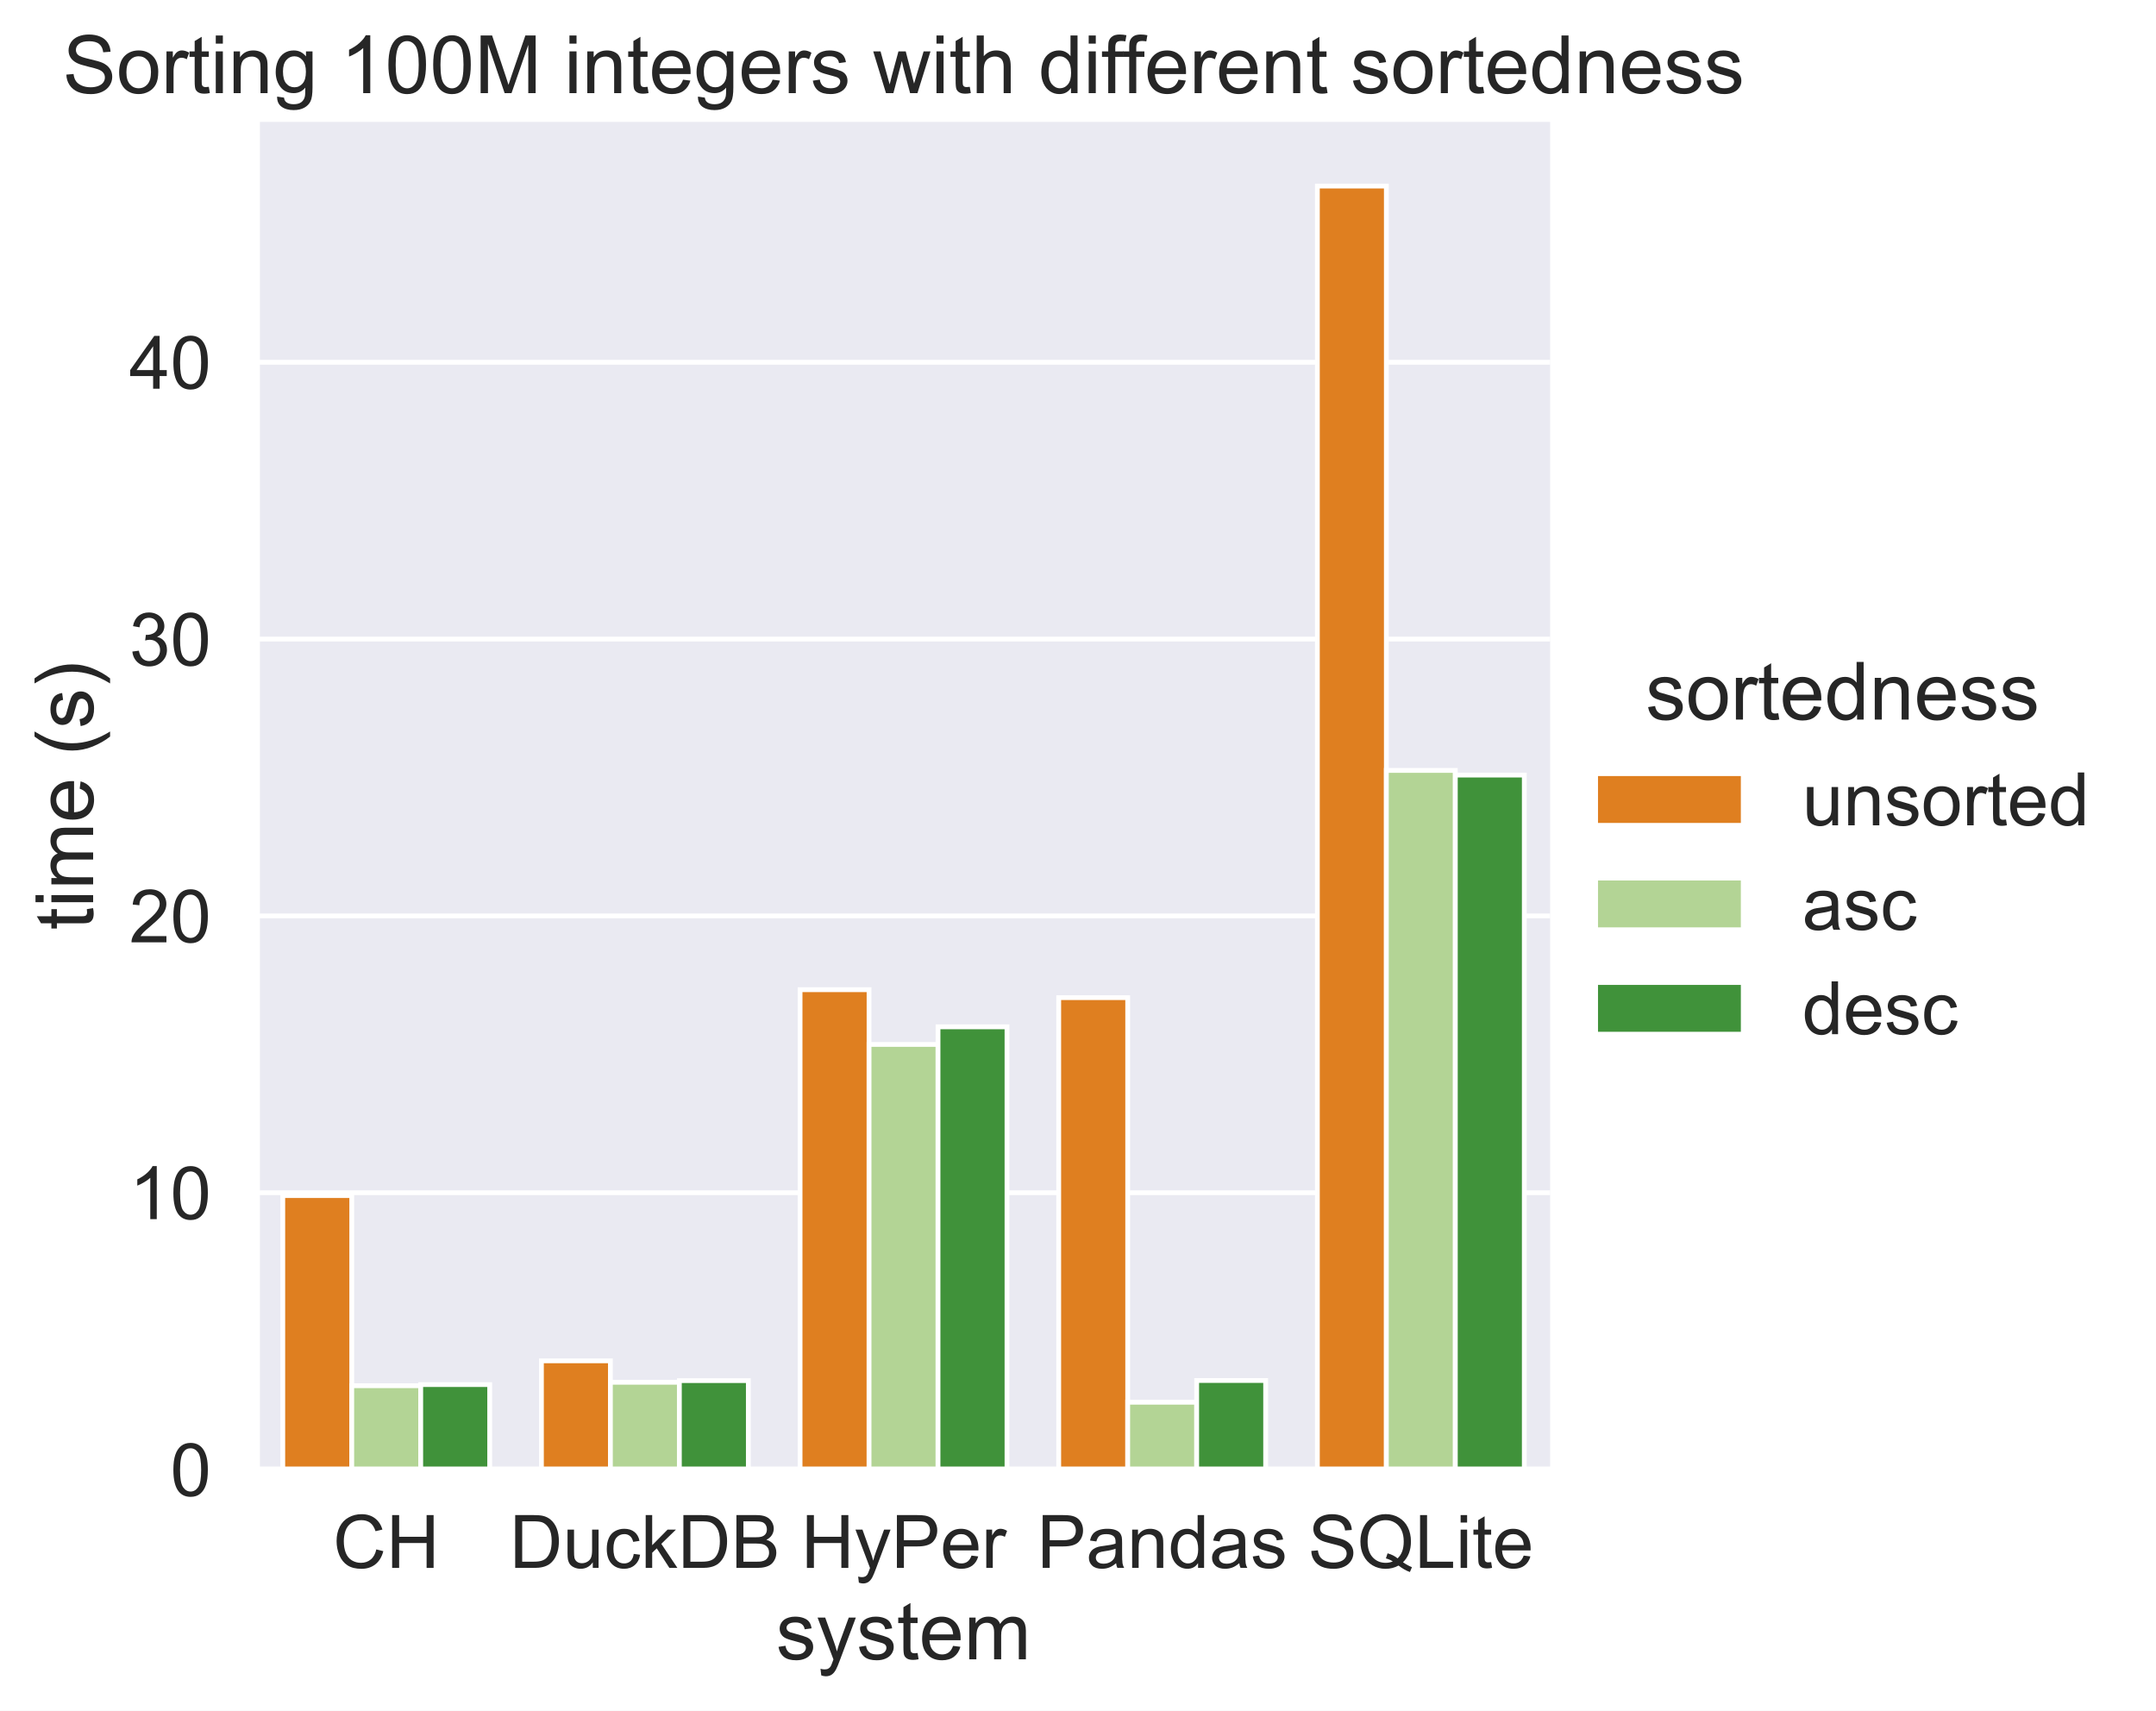
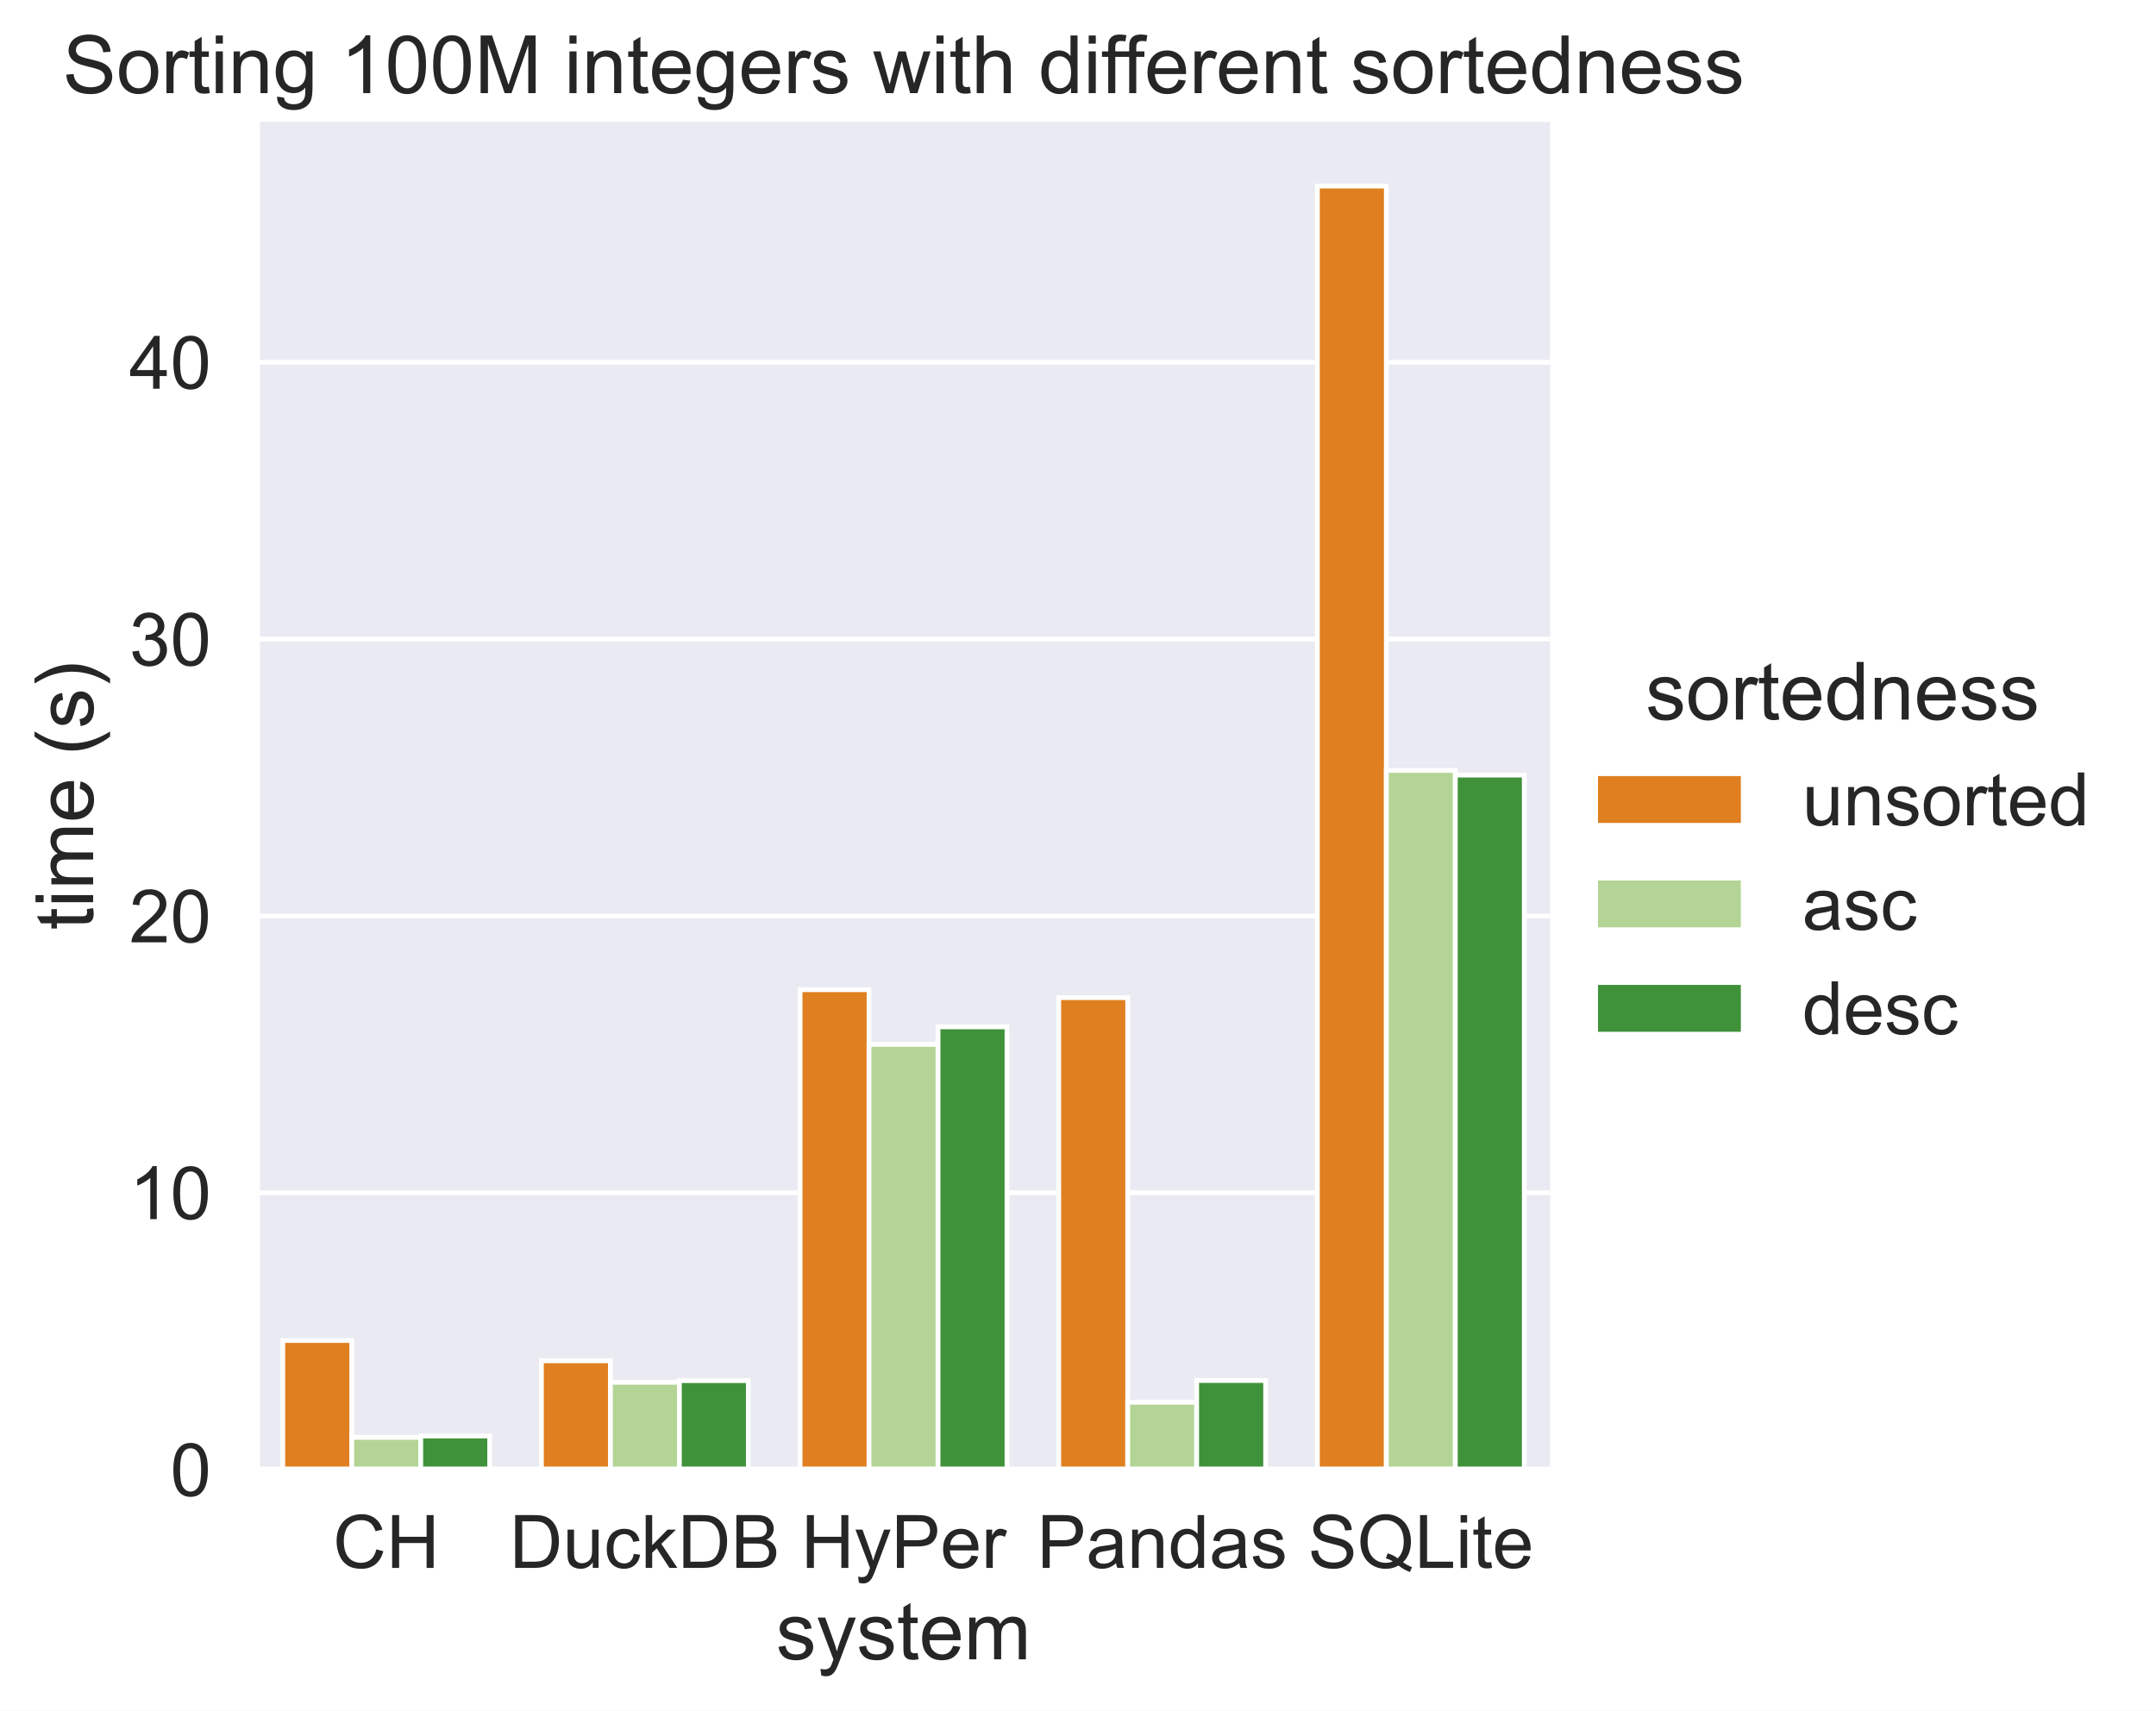
<svg xmlns="http://www.w3.org/2000/svg" xmlns:xlink="http://www.w3.org/1999/xlink" height="356.892pt" version="1.1" viewBox="0 0 449.767 356.892" width="449.767pt">
  <defs>
    <style type="text/css">*{stroke-linecap:butt;stroke-linejoin:round;}</style>
  </defs>
  <g id="figure_1">
    <g id="patch_1">
      <path d="M 0 356.892  L 449.767 356.892  L 449.767 0  L 0 0  z " style="fill:#ffffff;" />
    </g>
    <g id="axes_1">
      <g id="patch_2">
        <path d="M 53.593 306.564  L 323.382 306.564  L 323.382 25.43  L 53.593 25.43  z " style="fill:#eaeaf2;" />
      </g>
      <g id="matplotlib.axis_1">
        <g id="xtick_1">
          <g id="text_1">
            <g style="fill:#262626;" transform="translate(69.45057 327.0868)scale(0.154 -0.154)">
              <defs>
                <path d="M 3763 1606  L 4369 1453  Q 4178 706 3683 314  Q 3188 -78 2472 -78  Q 1731 -78 1267 223  Q 803 525 561 1097  Q 319 1669 319 2325  Q 319 3041 592 3573  Q 866 4106 1370 4382  Q 1875 4659 2481 4659  Q 3169 4659 3637 4309  Q 4106 3959 4291 3325  L 3694 3184  Q 3534 3684 3231 3912  Q 2928 4141 2469 4141  Q 1941 4141 1586 3887  Q 1231 3634 1087 3207  Q 944 2781 944 2328  Q 944 1744 1114 1308  Q 1284 872 1643 656  Q 2003 441 2422 441  Q 2931 441 3284 734  Q 3638 1028 3763 1606  z " id="ArialMT-43" transform="scale(0.015625)" />
                <path d="M 513 0  L 513 4581  L 1119 4581  L 1119 2700  L 3500 2700  L 3500 4581  L 4106 4581  L 4106 0  L 3500 0  L 3500 2159  L 1119 2159  L 1119 0  L 513 0  z " id="ArialMT-48" transform="scale(0.015625)" />
              </defs>
              <use xlink:href="#ArialMT-43" />
              <use x="72.217" xlink:href="#ArialMT-48" />
            </g>
          </g>
        </g>
        <g id="xtick_2">
          <g id="text_2">
            <g style="fill:#262626;" transform="translate(106.2902 327.0868)scale(0.154 -0.154)">
              <defs>
                <path d="M 494 0  L 494 4581  L 2072 4581  Q 2606 4581 2888 4516  Q 3281 4425 3559 4188  Q 3922 3881 4101 3404  Q 4281 2928 4281 2316  Q 4281 1794 4159 1391  Q 4038 988 3847 723  Q 3656 459 3429 307  Q 3203 156 2883 78  Q 2563 0 2147 0  L 494 0  z M 1100 541  L 2078 541  Q 2531 541 2789 625  Q 3047 709 3200 863  Q 3416 1078 3536 1442  Q 3656 1806 3656 2325  Q 3656 3044 3420 3430  Q 3184 3816 2847 3947  Q 2603 4041 2063 4041  L 1100 4041  L 1100 541  z " id="ArialMT-44" transform="scale(0.015625)" />
                <path d="M 2597 0  L 2597 488  Q 2209 -75 1544 -75  Q 1250 -75 995 37  Q 741 150 617 320  Q 494 491 444 738  Q 409 903 409 1263  L 409 3319  L 972 3319  L 972 1478  Q 972 1038 1006 884  Q 1059 663 1231 536  Q 1403 409 1656 409  Q 1909 409 2131 539  Q 2353 669 2445 892  Q 2538 1116 2538 1541  L 2538 3319  L 3100 3319  L 3100 0  L 2597 0  z " id="ArialMT-75" transform="scale(0.015625)" />
                <path d="M 2588 1216  L 3141 1144  Q 3050 572 2676 248  Q 2303 -75 1759 -75  Q 1078 -75 664 370  Q 250 816 250 1647  Q 250 2184 428 2587  Q 606 2991 970 3192  Q 1334 3394 1763 3394  Q 2303 3394 2647 3120  Q 2991 2847 3088 2344  L 2541 2259  Q 2463 2594 2264 2762  Q 2066 2931 1784 2931  Q 1359 2931 1093 2626  Q 828 2322 828 1663  Q 828 994 1084 691  Q 1341 388 1753 388  Q 2084 388 2306 591  Q 2528 794 2588 1216  z " id="ArialMT-63" transform="scale(0.015625)" />
                <path d="M 425 0  L 425 4581  L 988 4581  L 988 1969  L 2319 3319  L 3047 3319  L 1778 2088  L 3175 0  L 2481 0  L 1384 1697  L 988 1316  L 988 0  L 425 0  z " id="ArialMT-6b" transform="scale(0.015625)" />
                <path d="M 469 0  L 469 4581  L 2188 4581  Q 2713 4581 3030 4442  Q 3347 4303 3526 4014  Q 3706 3725 3706 3409  Q 3706 3116 3547 2856  Q 3388 2597 3066 2438  Q 3481 2316 3704 2022  Q 3928 1728 3928 1328  Q 3928 1006 3792 729  Q 3656 453 3456 303  Q 3256 153 2954 76  Q 2653 0 2216 0  L 469 0  z M 1075 2656  L 2066 2656  Q 2469 2656 2644 2709  Q 2875 2778 2992 2937  Q 3109 3097 3109 3338  Q 3109 3566 3000 3739  Q 2891 3913 2687 3977  Q 2484 4041 1991 4041  L 1075 4041  L 1075 2656  z M 1075 541  L 2216 541  Q 2509 541 2628 563  Q 2838 600 2978 687  Q 3119 775 3209 942  Q 3300 1109 3300 1328  Q 3300 1584 3169 1773  Q 3038 1963 2805 2039  Q 2572 2116 2134 2116  L 1075 2116  L 1075 541  z " id="ArialMT-42" transform="scale(0.015625)" />
              </defs>
              <use xlink:href="#ArialMT-44" />
              <use x="72.217" xlink:href="#ArialMT-75" />
              <use x="127.832" xlink:href="#ArialMT-63" />
              <use x="177.832" xlink:href="#ArialMT-6b" />
              <use x="227.832" xlink:href="#ArialMT-44" />
              <use x="300.049" xlink:href="#ArialMT-42" />
            </g>
          </g>
        </g>
        <g id="xtick_3">
          <g id="text_3">
            <g style="fill:#262626;" transform="translate(167.0948 327.0868)scale(0.154 -0.154)">
              <defs>
                <path d="M 397 -1278  L 334 -750  Q 519 -800 656 -800  Q 844 -800 956 -737  Q 1069 -675 1141 -563  Q 1194 -478 1313 -144  Q 1328 -97 1363 -6  L 103 3319  L 709 3319  L 1400 1397  Q 1534 1031 1641 628  Q 1738 1016 1872 1384  L 2581 3319  L 3144 3319  L 1881 -56  Q 1678 -603 1566 -809  Q 1416 -1088 1222 -1217  Q 1028 -1347 759 -1347  Q 597 -1347 397 -1278  z " id="ArialMT-79" transform="scale(0.015625)" />
                <path d="M 494 0  L 494 4581  L 2222 4581  Q 2678 4581 2919 4538  Q 3256 4481 3484 4323  Q 3713 4166 3852 3881  Q 3991 3597 3991 3256  Q 3991 2672 3619 2267  Q 3247 1863 2275 1863  L 1100 1863  L 1100 0  L 494 0  z M 1100 2403  L 2284 2403  Q 2872 2403 3119 2622  Q 3366 2841 3366 3238  Q 3366 3525 3220 3729  Q 3075 3934 2838 4000  Q 2684 4041 2272 4041  L 1100 4041  L 1100 2403  z " id="ArialMT-50" transform="scale(0.015625)" />
                <path d="M 2694 1069  L 3275 997  Q 3138 488 2766 206  Q 2394 -75 1816 -75  Q 1088 -75 661 373  Q 234 822 234 1631  Q 234 2469 665 2931  Q 1097 3394 1784 3394  Q 2450 3394 2872 2941  Q 3294 2488 3294 1666  Q 3294 1616 3291 1516  L 816 1516  Q 847 969 1125 678  Q 1403 388 1819 388  Q 2128 388 2347 550  Q 2566 713 2694 1069  z M 847 1978  L 2700 1978  Q 2663 2397 2488 2606  Q 2219 2931 1791 2931  Q 1403 2931 1139 2672  Q 875 2413 847 1978  z " id="ArialMT-65" transform="scale(0.015625)" />
                <path d="M 416 0  L 416 3319  L 922 3319  L 922 2816  Q 1116 3169 1280 3281  Q 1444 3394 1641 3394  Q 1925 3394 2219 3213  L 2025 2691  Q 1819 2813 1613 2813  Q 1428 2813 1281 2702  Q 1134 2591 1072 2394  Q 978 2094 978 1738  L 978 0  L 416 0  z " id="ArialMT-72" transform="scale(0.015625)" />
              </defs>
              <use xlink:href="#ArialMT-48" />
              <use x="72.217" xlink:href="#ArialMT-79" />
              <use x="122.217" xlink:href="#ArialMT-50" />
              <use x="188.916" xlink:href="#ArialMT-65" />
              <use x="244.531" xlink:href="#ArialMT-72" />
            </g>
          </g>
        </g>
        <g id="xtick_4">
          <g id="text_4">
            <g style="fill:#262626;" transform="translate(216.3314 327.0868)scale(0.154 -0.154)">
              <defs>
                <path d="M 2588 409  Q 2275 144 1986 34  Q 1697 -75 1366 -75  Q 819 -75 525 192  Q 231 459 231 875  Q 231 1119 342 1320  Q 453 1522 633 1644  Q 813 1766 1038 1828  Q 1203 1872 1538 1913  Q 2219 1994 2541 2106  Q 2544 2222 2544 2253  Q 2544 2597 2384 2738  Q 2169 2928 1744 2928  Q 1347 2928 1158 2789  Q 969 2650 878 2297  L 328 2372  Q 403 2725 575 2942  Q 747 3159 1072 3276  Q 1397 3394 1825 3394  Q 2250 3394 2515 3294  Q 2781 3194 2906 3042  Q 3031 2891 3081 2659  Q 3109 2516 3109 2141  L 3109 1391  Q 3109 606 3145 398  Q 3181 191 3288 0  L 2700 0  Q 2613 175 2588 409  z M 2541 1666  Q 2234 1541 1622 1453  Q 1275 1403 1131 1340  Q 988 1278 909 1158  Q 831 1038 831 891  Q 831 666 1001 516  Q 1172 366 1500 366  Q 1825 366 2078 508  Q 2331 650 2450 897  Q 2541 1088 2541 1459  L 2541 1666  z " id="ArialMT-61" transform="scale(0.015625)" />
                <path d="M 422 0  L 422 3319  L 928 3319  L 928 2847  Q 1294 3394 1984 3394  Q 2284 3394 2536 3286  Q 2788 3178 2913 3003  Q 3038 2828 3088 2588  Q 3119 2431 3119 2041  L 3119 0  L 2556 0  L 2556 2019  Q 2556 2363 2490 2533  Q 2425 2703 2258 2804  Q 2091 2906 1866 2906  Q 1506 2906 1245 2678  Q 984 2450 984 1813  L 984 0  L 422 0  z " id="ArialMT-6e" transform="scale(0.015625)" />
                <path d="M 2575 0  L 2575 419  Q 2259 -75 1647 -75  Q 1250 -75 917 144  Q 584 363 401 755  Q 219 1147 219 1656  Q 219 2153 384 2558  Q 550 2963 881 3178  Q 1213 3394 1622 3394  Q 1922 3394 2156 3267  Q 2391 3141 2538 2938  L 2538 4581  L 3097 4581  L 3097 0  L 2575 0  z M 797 1656  Q 797 1019 1065 703  Q 1334 388 1700 388  Q 2069 388 2326 689  Q 2584 991 2584 1609  Q 2584 2291 2321 2609  Q 2059 2928 1675 2928  Q 1300 2928 1048 2622  Q 797 2316 797 1656  z " id="ArialMT-64" transform="scale(0.015625)" />
                <path d="M 197 991  L 753 1078  Q 800 744 1014 566  Q 1228 388 1613 388  Q 2000 388 2187 545  Q 2375 703 2375 916  Q 2375 1106 2209 1216  Q 2094 1291 1634 1406  Q 1016 1563 777 1677  Q 538 1791 414 1992  Q 291 2194 291 2438  Q 291 2659 392 2848  Q 494 3038 669 3163  Q 800 3259 1026 3326  Q 1253 3394 1513 3394  Q 1903 3394 2198 3281  Q 2494 3169 2634 2976  Q 2775 2784 2828 2463  L 2278 2388  Q 2241 2644 2061 2787  Q 1881 2931 1553 2931  Q 1166 2931 1000 2803  Q 834 2675 834 2503  Q 834 2394 903 2306  Q 972 2216 1119 2156  Q 1203 2125 1616 2013  Q 2213 1853 2448 1751  Q 2684 1650 2818 1456  Q 2953 1263 2953 975  Q 2953 694 2789 445  Q 2625 197 2315 61  Q 2006 -75 1616 -75  Q 969 -75 630 194  Q 291 463 197 991  z " id="ArialMT-73" transform="scale(0.015625)" />
              </defs>
              <use xlink:href="#ArialMT-50" />
              <use x="66.699" xlink:href="#ArialMT-61" />
              <use x="122.314" xlink:href="#ArialMT-6e" />
              <use x="177.93" xlink:href="#ArialMT-64" />
              <use x="233.545" xlink:href="#ArialMT-61" />
              <use x="289.16" xlink:href="#ArialMT-73" />
            </g>
          </g>
        </g>
        <g id="xtick_5">
          <g id="text_5">
            <g style="fill:#262626;" transform="translate(272.8637 327.0868)scale(0.154 -0.154)">
              <defs>
                <path d="M 288 1472  L 859 1522  Q 900 1178 1048 958  Q 1197 738 1509 602  Q 1822 466 2213 466  Q 2559 466 2825 569  Q 3091 672 3220 851  Q 3350 1031 3350 1244  Q 3350 1459 3225 1620  Q 3100 1781 2813 1891  Q 2628 1963 1997 2114  Q 1366 2266 1113 2400  Q 784 2572 623 2826  Q 463 3081 463 3397  Q 463 3744 659 4045  Q 856 4347 1234 4503  Q 1613 4659 2075 4659  Q 2584 4659 2973 4495  Q 3363 4331 3572 4012  Q 3781 3694 3797 3291  L 3216 3247  Q 3169 3681 2898 3903  Q 2628 4125 2100 4125  Q 1550 4125 1298 3923  Q 1047 3722 1047 3438  Q 1047 3191 1225 3031  Q 1400 2872 2139 2705  Q 2878 2538 3153 2413  Q 3553 2228 3743 1945  Q 3934 1663 3934 1294  Q 3934 928 3725 604  Q 3516 281 3123 101  Q 2731 -78 2241 -78  Q 1619 -78 1198 103  Q 778 284 539 648  Q 300 1013 288 1472  z " id="ArialMT-53" transform="scale(0.015625)" />
                <path d="M 3966 491  Q 4388 200 4744 66  L 4566 -356  Q 4072 -178 3581 206  Q 3072 -78 2456 -78  Q 1834 -78 1328 222  Q 822 522 548 1065  Q 275 1609 275 2291  Q 275 2969 550 3525  Q 825 4081 1333 4372  Q 1841 4663 2469 4663  Q 3103 4663 3612 4361  Q 4122 4059 4389 3517  Q 4656 2975 4656 2294  Q 4656 1728 4484 1276  Q 4313 825 3966 491  z M 2631 1266  Q 3156 1119 3497 828  Q 4031 1316 4031 2294  Q 4031 2850 3842 3265  Q 3653 3681 3289 3911  Q 2925 4141 2472 4141  Q 1794 4141 1347 3677  Q 900 3213 900 2291  Q 900 1397 1342 919  Q 1784 441 2472 441  Q 2797 441 3084 563  Q 2800 747 2484 825  L 2631 1266  z " id="ArialMT-51" transform="scale(0.015625)" />
                <path d="M 469 0  L 469 4581  L 1075 4581  L 1075 541  L 3331 541  L 3331 0  L 469 0  z " id="ArialMT-4c" transform="scale(0.015625)" />
                <path d="M 425 3934  L 425 4581  L 988 4581  L 988 3934  L 425 3934  z M 425 0  L 425 3319  L 988 3319  L 988 0  L 425 0  z " id="ArialMT-69" transform="scale(0.015625)" />
                <path d="M 1650 503  L 1731 6  Q 1494 -44 1306 -44  Q 1000 -44 831 53  Q 663 150 594 308  Q 525 466 525 972  L 525 2881  L 113 2881  L 113 3319  L 525 3319  L 525 4141  L 1084 4478  L 1084 3319  L 1650 3319  L 1650 2881  L 1084 2881  L 1084 941  Q 1084 700 1114 631  Q 1144 563 1211 522  Q 1278 481 1403 481  Q 1497 481 1650 503  z " id="ArialMT-74" transform="scale(0.015625)" />
              </defs>
              <use xlink:href="#ArialMT-53" />
              <use x="66.699" xlink:href="#ArialMT-51" />
              <use x="144.482" xlink:href="#ArialMT-4c" />
              <use x="200.098" xlink:href="#ArialMT-69" />
              <use x="222.314" xlink:href="#ArialMT-74" />
              <use x="250.098" xlink:href="#ArialMT-65" />
            </g>
          </g>
        </g>
        <g id="text_6">
          <g style="fill:#262626;" transform="translate(161.8858 346.1562)scale(0.168 -0.168)">
            <defs>
              <path d="M 422 0  L 422 3319  L 925 3319  L 925 2853  Q 1081 3097 1340 3245  Q 1600 3394 1931 3394  Q 2300 3394 2536 3241  Q 2772 3088 2869 2813  Q 3263 3394 3894 3394  Q 4388 3394 4653 3120  Q 4919 2847 4919 2278  L 4919 0  L 4359 0  L 4359 2091  Q 4359 2428 4304 2576  Q 4250 2725 4106 2815  Q 3963 2906 3769 2906  Q 3419 2906 3187 2673  Q 2956 2441 2956 1928  L 2956 0  L 2394 0  L 2394 2156  Q 2394 2531 2256 2718  Q 2119 2906 1806 2906  Q 1569 2906 1367 2781  Q 1166 2656 1075 2415  Q 984 2175 984 1722  L 984 0  L 422 0  z " id="ArialMT-6d" transform="scale(0.015625)" />
            </defs>
            <use xlink:href="#ArialMT-73" />
            <use x="50" xlink:href="#ArialMT-79" />
            <use x="100" xlink:href="#ArialMT-73" />
            <use x="150" xlink:href="#ArialMT-74" />
            <use x="177.783" xlink:href="#ArialMT-65" />
            <use x="233.398" xlink:href="#ArialMT-6d" />
          </g>
        </g>
      </g>
      <g id="matplotlib.axis_2">
        <g id="ytick_1">
          <g id="line2d_1">
-             <path clip-path="url(#p000e02dc61)" d="M 53.593 306.564  L 323.382 306.564  " style="fill:none;stroke:#ffffff;stroke-linecap:round;" />
+             <path clip-path="url(#paca9bb7e11)" d="M 53.593 306.564  L 323.382 306.564  " style="fill:none;stroke:#ffffff;stroke-linecap:round;" />
          </g>
          <g id="text_7">
            <g style="fill:#262626;" transform="translate(35.52959 312.0753)scale(0.154 -0.154)">
              <defs>
                <path d="M 266 2259  Q 266 3072 433 3567  Q 600 4063 929 4331  Q 1259 4600 1759 4600  Q 2128 4600 2406 4451  Q 2684 4303 2865 4023  Q 3047 3744 3150 3342  Q 3253 2941 3253 2259  Q 3253 1453 3087 958  Q 2922 463 2592 192  Q 2263 -78 1759 -78  Q 1097 -78 719 397  Q 266 969 266 2259  z M 844 2259  Q 844 1131 1108 757  Q 1372 384 1759 384  Q 2147 384 2411 759  Q 2675 1134 2675 2259  Q 2675 3391 2411 3762  Q 2147 4134 1753 4134  Q 1366 4134 1134 3806  Q 844 3388 844 2259  z " id="ArialMT-30" transform="scale(0.015625)" />
              </defs>
              <use xlink:href="#ArialMT-30" />
            </g>
          </g>
        </g>
        <g id="ytick_2">
          <g id="line2d_2">
-             <path clip-path="url(#p000e02dc61)" d="M 53.593 248.816  L 323.382 248.816  " style="fill:none;stroke:#ffffff;stroke-linecap:round;" />
+             <path clip-path="url(#paca9bb7e11)" d="M 53.593 248.816  L 323.382 248.816  " style="fill:none;stroke:#ffffff;stroke-linecap:round;" />
          </g>
          <g id="text_8">
            <g style="fill:#262626;" transform="translate(26.96575 254.3278)scale(0.154 -0.154)">
              <defs>
                <path d="M 2384 0  L 1822 0  L 1822 3584  Q 1619 3391 1289 3197  Q 959 3003 697 2906  L 697 3450  Q 1169 3672 1522 3987  Q 1875 4303 2022 4600  L 2384 4600  L 2384 0  z " id="ArialMT-31" transform="scale(0.015625)" />
              </defs>
              <use xlink:href="#ArialMT-31" />
              <use x="55.615" xlink:href="#ArialMT-30" />
            </g>
          </g>
        </g>
        <g id="ytick_3">
          <g id="line2d_3">
-             <path clip-path="url(#p000e02dc61)" d="M 53.593 191.069  L 323.382 191.069  " style="fill:none;stroke:#ffffff;stroke-linecap:round;" />
+             <path clip-path="url(#paca9bb7e11)" d="M 53.593 191.069  L 323.382 191.069  " style="fill:none;stroke:#ffffff;stroke-linecap:round;" />
          </g>
          <g id="text_9">
            <g style="fill:#262626;" transform="translate(26.96575 196.5803)scale(0.154 -0.154)">
              <defs>
                <path d="M 3222 541  L 3222 0  L 194 0  Q 188 203 259 391  Q 375 700 629 1000  Q 884 1300 1366 1694  Q 2113 2306 2375 2664  Q 2638 3022 2638 3341  Q 2638 3675 2398 3904  Q 2159 4134 1775 4134  Q 1369 4134 1125 3890  Q 881 3647 878 3216  L 300 3275  Q 359 3922 746 4261  Q 1134 4600 1788 4600  Q 2447 4600 2831 4234  Q 3216 3869 3216 3328  Q 3216 3053 3103 2787  Q 2991 2522 2730 2228  Q 2469 1934 1863 1422  Q 1356 997 1212 845  Q 1069 694 975 541  L 3222 541  z " id="ArialMT-32" transform="scale(0.015625)" />
              </defs>
              <use xlink:href="#ArialMT-32" />
              <use x="55.615" xlink:href="#ArialMT-30" />
            </g>
          </g>
        </g>
        <g id="ytick_4">
          <g id="line2d_4">
-             <path clip-path="url(#p000e02dc61)" d="M 53.593 133.321  L 323.382 133.321  " style="fill:none;stroke:#ffffff;stroke-linecap:round;" />
+             <path clip-path="url(#paca9bb7e11)" d="M 53.593 133.321  L 323.382 133.321  " style="fill:none;stroke:#ffffff;stroke-linecap:round;" />
          </g>
          <g id="text_10">
            <g style="fill:#262626;" transform="translate(26.96575 138.8328)scale(0.154 -0.154)">
              <defs>
                <path d="M 269 1209  L 831 1284  Q 928 806 1161 595  Q 1394 384 1728 384  Q 2125 384 2398 659  Q 2672 934 2672 1341  Q 2672 1728 2419 1979  Q 2166 2231 1775 2231  Q 1616 2231 1378 2169  L 1441 2663  Q 1497 2656 1531 2656  Q 1891 2656 2178 2843  Q 2466 3031 2466 3422  Q 2466 3731 2256 3934  Q 2047 4138 1716 4138  Q 1388 4138 1169 3931  Q 950 3725 888 3313  L 325 3413  Q 428 3978 793 4289  Q 1159 4600 1703 4600  Q 2078 4600 2393 4439  Q 2709 4278 2876 4000  Q 3044 3722 3044 3409  Q 3044 3113 2884 2869  Q 2725 2625 2413 2481  Q 2819 2388 3044 2092  Q 3269 1797 3269 1353  Q 3269 753 2831 336  Q 2394 -81 1725 -81  Q 1122 -81 723 278  Q 325 638 269 1209  z " id="ArialMT-33" transform="scale(0.015625)" />
              </defs>
              <use xlink:href="#ArialMT-33" />
              <use x="55.615" xlink:href="#ArialMT-30" />
            </g>
          </g>
        </g>
        <g id="ytick_5">
          <g id="line2d_5">
-             <path clip-path="url(#p000e02dc61)" d="M 53.593 75.574  L 323.382 75.574  " style="fill:none;stroke:#ffffff;stroke-linecap:round;" />
+             <path clip-path="url(#paca9bb7e11)" d="M 53.593 75.574  L 323.382 75.574  " style="fill:none;stroke:#ffffff;stroke-linecap:round;" />
          </g>
          <g id="text_11">
            <g style="fill:#262626;" transform="translate(26.96575 81.08528)scale(0.154 -0.154)">
              <defs>
                <path d="M 2069 0  L 2069 1097  L 81 1097  L 81 1613  L 2172 4581  L 2631 4581  L 2631 1613  L 3250 1613  L 3250 1097  L 2631 1097  L 2631 0  L 2069 0  z M 2069 1613  L 2069 3678  L 634 1613  L 2069 1613  z " id="ArialMT-34" transform="scale(0.015625)" />
              </defs>
              <use xlink:href="#ArialMT-34" />
              <use x="55.615" xlink:href="#ArialMT-30" />
            </g>
          </g>
        </g>
        <g id="text_12">
          <g style="fill:#262626;" transform="translate(19.42987 193.9924)rotate(-90)scale(0.168 -0.168)">
            <defs>
              <path id="ArialMT-20" transform="scale(0.015625)" />
              <path d="M 1497 -1347  Q 1031 -759 709 28  Q 388 816 388 1659  Q 388 2403 628 3084  Q 909 3875 1497 4659  L 1900 4659  Q 1522 4009 1400 3731  Q 1209 3300 1100 2831  Q 966 2247 966 1656  Q 966 153 1900 -1347  L 1497 -1347  z " id="ArialMT-28" transform="scale(0.015625)" />
              <path d="M 791 -1347  L 388 -1347  Q 1322 153 1322 1656  Q 1322 2244 1188 2822  Q 1081 3291 891 3722  Q 769 4003 388 4659  L 791 4659  Q 1378 3875 1659 3084  Q 1900 2403 1900 1659  Q 1900 816 1576 28  Q 1253 -759 791 -1347  z " id="ArialMT-29" transform="scale(0.015625)" />
            </defs>
            <use xlink:href="#ArialMT-74" />
            <use x="27.783" xlink:href="#ArialMT-69" />
            <use x="50" xlink:href="#ArialMT-6d" />
            <use x="133.301" xlink:href="#ArialMT-65" />
            <use x="188.916" xlink:href="#ArialMT-20" />
            <use x="216.699" xlink:href="#ArialMT-28" />
            <use x="250" xlink:href="#ArialMT-73" />
            <use x="300" xlink:href="#ArialMT-29" />
          </g>
        </g>
      </g>
      <g id="patch_3">
-         <path clip-path="url(#p000e02dc61)" d="M 58.989 306.564  L 73.378 306.564  L 73.378 249.413  L 58.989 249.413  z " style="fill:#df7f20;stroke:#ffffff;stroke-linejoin:miter;" />
+         <path clip-path="url(#paca9bb7e11)" d="M 58.989 306.564  L 73.378 306.564  L 73.378 279.641  L 58.989 279.641  z " style="fill:#df7f20;stroke:#ffffff;stroke-linejoin:miter;" />
      </g>
      <g id="patch_4">
-         <path clip-path="url(#p000e02dc61)" d="M 112.947 306.564  L 127.336 306.564  L 127.336 283.888  L 112.947 283.888  z " style="fill:#df7f20;stroke:#ffffff;stroke-linejoin:miter;" />
+         <path clip-path="url(#paca9bb7e11)" d="M 112.947 306.564  L 127.336 306.564  L 127.336 283.888  L 112.947 283.888  z " style="fill:#df7f20;stroke:#ffffff;stroke-linejoin:miter;" />
      </g>
      <g id="patch_5">
-         <path clip-path="url(#p000e02dc61)" d="M 166.904 306.564  L 181.293 306.564  L 181.293 206.463  L 166.904 206.463  z " style="fill:#df7f20;stroke:#ffffff;stroke-linejoin:miter;" />
+         <path clip-path="url(#paca9bb7e11)" d="M 166.904 306.564  L 181.293 306.564  L 181.293 206.463  L 166.904 206.463  z " style="fill:#df7f20;stroke:#ffffff;stroke-linejoin:miter;" />
      </g>
      <g id="patch_6">
-         <path clip-path="url(#p000e02dc61)" d="M 220.862 306.564  L 235.251 306.564  L 235.251 208.119  L 220.862 208.119  z " style="fill:#df7f20;stroke:#ffffff;stroke-linejoin:miter;" />
+         <path clip-path="url(#paca9bb7e11)" d="M 220.862 306.564  L 235.251 306.564  L 235.251 208.119  L 220.862 208.119  z " style="fill:#df7f20;stroke:#ffffff;stroke-linejoin:miter;" />
      </g>
      <g id="patch_7">
-         <path clip-path="url(#p000e02dc61)" d="M 274.82 306.564  L 289.208 306.564  L 289.208 38.817  L 274.82 38.817  z " style="fill:#df7f20;stroke:#ffffff;stroke-linejoin:miter;" />
+         <path clip-path="url(#paca9bb7e11)" d="M 274.82 306.564  L 289.208 306.564  L 289.208 38.817  L 274.82 38.817  z " style="fill:#df7f20;stroke:#ffffff;stroke-linejoin:miter;" />
      </g>
      <g id="patch_8">
-         <path clip-path="url(#p000e02dc61)" d="M 73.378 306.564  L 87.767 306.564  L 87.767 289.084  L 73.378 289.084  z " style="fill:#b3d495;stroke:#ffffff;stroke-linejoin:miter;" />
+         <path clip-path="url(#paca9bb7e11)" d="M 73.378 306.564  L 87.767 306.564  L 87.767 299.844  L 73.378 299.844  z " style="fill:#b3d495;stroke:#ffffff;stroke-linejoin:miter;" />
      </g>
      <g id="patch_9">
-         <path clip-path="url(#p000e02dc61)" d="M 127.336 306.564  L 141.724 306.564  L 141.724 288.364  L 127.336 288.364  z " style="fill:#b3d495;stroke:#ffffff;stroke-linejoin:miter;" />
+         <path clip-path="url(#paca9bb7e11)" d="M 127.336 306.564  L 141.724 306.564  L 141.724 288.364  L 127.336 288.364  z " style="fill:#b3d495;stroke:#ffffff;stroke-linejoin:miter;" />
      </g>
      <g id="patch_10">
-         <path clip-path="url(#p000e02dc61)" d="M 181.293 306.564  L 195.682 306.564  L 195.682 217.889  L 181.293 217.889  z " style="fill:#b3d495;stroke:#ffffff;stroke-linejoin:miter;" />
+         <path clip-path="url(#paca9bb7e11)" d="M 181.293 306.564  L 195.682 306.564  L 195.682 217.889  L 181.293 217.889  z " style="fill:#b3d495;stroke:#ffffff;stroke-linejoin:miter;" />
      </g>
      <g id="patch_11">
-         <path clip-path="url(#p000e02dc61)" d="M 235.251 306.564  L 249.64 306.564  L 249.64 292.515  L 235.251 292.515  z " style="fill:#b3d495;stroke:#ffffff;stroke-linejoin:miter;" />
+         <path clip-path="url(#paca9bb7e11)" d="M 235.251 306.564  L 249.64 306.564  L 249.64 292.515  L 235.251 292.515  z " style="fill:#b3d495;stroke:#ffffff;stroke-linejoin:miter;" />
      </g>
      <g id="patch_12">
-         <path clip-path="url(#p000e02dc61)" d="M 289.208 306.564  L 303.597 306.564  L 303.597 160.718  L 289.208 160.718  z " style="fill:#b3d495;stroke:#ffffff;stroke-linejoin:miter;" />
+         <path clip-path="url(#paca9bb7e11)" d="M 289.208 306.564  L 303.597 306.564  L 303.597 160.718  L 289.208 160.718  z " style="fill:#b3d495;stroke:#ffffff;stroke-linejoin:miter;" />
      </g>
      <g id="patch_13">
-         <path clip-path="url(#p000e02dc61)" d="M 87.767 306.564  L 102.155 306.564  L 102.155 288.839  L 87.767 288.839  z " style="fill:#40923a;stroke:#ffffff;stroke-linejoin:miter;" />
+         <path clip-path="url(#paca9bb7e11)" d="M 87.767 306.564  L 102.155 306.564  L 102.155 299.574  L 87.767 299.574  z " style="fill:#40923a;stroke:#ffffff;stroke-linejoin:miter;" />
      </g>
      <g id="patch_14">
-         <path clip-path="url(#p000e02dc61)" d="M 141.724 306.564  L 156.113 306.564  L 156.113 288.011  L 141.724 288.011  z " style="fill:#40923a;stroke:#ffffff;stroke-linejoin:miter;" />
+         <path clip-path="url(#paca9bb7e11)" d="M 141.724 306.564  L 156.113 306.564  L 156.113 288.011  L 141.724 288.011  z " style="fill:#40923a;stroke:#ffffff;stroke-linejoin:miter;" />
      </g>
      <g id="patch_15">
-         <path clip-path="url(#p000e02dc61)" d="M 195.682 306.564  L 210.071 306.564  L 210.071 214.209  L 195.682 214.209  z " style="fill:#40923a;stroke:#ffffff;stroke-linejoin:miter;" />
+         <path clip-path="url(#paca9bb7e11)" d="M 195.682 306.564  L 210.071 306.564  L 210.071 214.209  L 195.682 214.209  z " style="fill:#40923a;stroke:#ffffff;stroke-linejoin:miter;" />
      </g>
      <g id="patch_16">
-         <path clip-path="url(#p000e02dc61)" d="M 249.64 306.564  L 264.028 306.564  L 264.028 287.99  L 249.64 287.99  z " style="fill:#40923a;stroke:#ffffff;stroke-linejoin:miter;" />
+         <path clip-path="url(#paca9bb7e11)" d="M 249.64 306.564  L 264.028 306.564  L 264.028 287.99  L 249.64 287.99  z " style="fill:#40923a;stroke:#ffffff;stroke-linejoin:miter;" />
      </g>
      <g id="patch_17">
-         <path clip-path="url(#p000e02dc61)" d="M 303.597 306.564  L 317.986 306.564  L 317.986 161.686  L 303.597 161.686  z " style="fill:#40923a;stroke:#ffffff;stroke-linejoin:miter;" />
+         <path clip-path="url(#paca9bb7e11)" d="M 303.597 306.564  L 317.986 306.564  L 317.986 161.686  L 303.597 161.686  z " style="fill:#40923a;stroke:#ffffff;stroke-linejoin:miter;" />
      </g>
      <g id="line2d_6">
-         <path clip-path="url(#p000e02dc61)" style="fill:none;stroke:#424242;stroke-linecap:round;stroke-width:2.7;" />
+         <path clip-path="url(#paca9bb7e11)" style="fill:none;stroke:#424242;stroke-linecap:round;stroke-width:2.7;" />
      </g>
      <g id="line2d_7">
-         <path clip-path="url(#p000e02dc61)" style="fill:none;stroke:#424242;stroke-linecap:round;stroke-width:2.7;" />
+         <path clip-path="url(#paca9bb7e11)" style="fill:none;stroke:#424242;stroke-linecap:round;stroke-width:2.7;" />
      </g>
      <g id="line2d_8">
-         <path clip-path="url(#p000e02dc61)" style="fill:none;stroke:#424242;stroke-linecap:round;stroke-width:2.7;" />
+         <path clip-path="url(#paca9bb7e11)" style="fill:none;stroke:#424242;stroke-linecap:round;stroke-width:2.7;" />
      </g>
      <g id="line2d_9">
-         <path clip-path="url(#p000e02dc61)" style="fill:none;stroke:#424242;stroke-linecap:round;stroke-width:2.7;" />
+         <path clip-path="url(#paca9bb7e11)" style="fill:none;stroke:#424242;stroke-linecap:round;stroke-width:2.7;" />
      </g>
      <g id="line2d_10">
-         <path clip-path="url(#p000e02dc61)" style="fill:none;stroke:#424242;stroke-linecap:round;stroke-width:2.7;" />
+         <path clip-path="url(#paca9bb7e11)" style="fill:none;stroke:#424242;stroke-linecap:round;stroke-width:2.7;" />
      </g>
      <g id="line2d_11">
-         <path clip-path="url(#p000e02dc61)" style="fill:none;stroke:#424242;stroke-linecap:round;stroke-width:2.7;" />
+         <path clip-path="url(#paca9bb7e11)" style="fill:none;stroke:#424242;stroke-linecap:round;stroke-width:2.7;" />
      </g>
      <g id="line2d_12">
-         <path clip-path="url(#p000e02dc61)" style="fill:none;stroke:#424242;stroke-linecap:round;stroke-width:2.7;" />
+         <path clip-path="url(#paca9bb7e11)" style="fill:none;stroke:#424242;stroke-linecap:round;stroke-width:2.7;" />
      </g>
      <g id="line2d_13">
-         <path clip-path="url(#p000e02dc61)" style="fill:none;stroke:#424242;stroke-linecap:round;stroke-width:2.7;" />
+         <path clip-path="url(#paca9bb7e11)" style="fill:none;stroke:#424242;stroke-linecap:round;stroke-width:2.7;" />
      </g>
      <g id="line2d_14">
-         <path clip-path="url(#p000e02dc61)" style="fill:none;stroke:#424242;stroke-linecap:round;stroke-width:2.7;" />
+         <path clip-path="url(#paca9bb7e11)" style="fill:none;stroke:#424242;stroke-linecap:round;stroke-width:2.7;" />
      </g>
      <g id="line2d_15">
-         <path clip-path="url(#p000e02dc61)" style="fill:none;stroke:#424242;stroke-linecap:round;stroke-width:2.7;" />
+         <path clip-path="url(#paca9bb7e11)" style="fill:none;stroke:#424242;stroke-linecap:round;stroke-width:2.7;" />
      </g>
      <g id="line2d_16">
-         <path clip-path="url(#p000e02dc61)" style="fill:none;stroke:#424242;stroke-linecap:round;stroke-width:2.7;" />
+         <path clip-path="url(#paca9bb7e11)" style="fill:none;stroke:#424242;stroke-linecap:round;stroke-width:2.7;" />
      </g>
      <g id="line2d_17">
-         <path clip-path="url(#p000e02dc61)" style="fill:none;stroke:#424242;stroke-linecap:round;stroke-width:2.7;" />
+         <path clip-path="url(#paca9bb7e11)" style="fill:none;stroke:#424242;stroke-linecap:round;stroke-width:2.7;" />
      </g>
      <g id="line2d_18">
-         <path clip-path="url(#p000e02dc61)" style="fill:none;stroke:#424242;stroke-linecap:round;stroke-width:2.7;" />
+         <path clip-path="url(#paca9bb7e11)" style="fill:none;stroke:#424242;stroke-linecap:round;stroke-width:2.7;" />
      </g>
      <g id="line2d_19">
-         <path clip-path="url(#p000e02dc61)" style="fill:none;stroke:#424242;stroke-linecap:round;stroke-width:2.7;" />
+         <path clip-path="url(#paca9bb7e11)" style="fill:none;stroke:#424242;stroke-linecap:round;stroke-width:2.7;" />
      </g>
      <g id="line2d_20">
-         <path clip-path="url(#p000e02dc61)" style="fill:none;stroke:#424242;stroke-linecap:round;stroke-width:2.7;" />
+         <path clip-path="url(#paca9bb7e11)" style="fill:none;stroke:#424242;stroke-linecap:round;stroke-width:2.7;" />
      </g>
      <g id="patch_18">
        <path d="M 53.593 306.564  L 53.593 25.43  " style="fill:none;stroke:#ffffff;stroke-linecap:square;stroke-linejoin:miter;stroke-width:1.25;" />
      </g>
      <g id="patch_19">
        <path d="M 53.593 306.564  L 323.382 306.564  " style="fill:none;stroke:#ffffff;stroke-linecap:square;stroke-linejoin:miter;stroke-width:1.25;" />
      </g>
      <g id="text_13">
        <g style="fill:#262626;" transform="translate(13.08768 19.42987)scale(0.168 -0.168)">
          <defs>
            <path d="M 213 1659  Q 213 2581 725 3025  Q 1153 3394 1769 3394  Q 2453 3394 2887 2945  Q 3322 2497 3322 1706  Q 3322 1066 3130 698  Q 2938 331 2570 128  Q 2203 -75 1769 -75  Q 1072 -75 642 372  Q 213 819 213 1659  z M 791 1659  Q 791 1022 1069 705  Q 1347 388 1769 388  Q 2188 388 2466 706  Q 2744 1025 2744 1678  Q 2744 2294 2464 2611  Q 2184 2928 1769 2928  Q 1347 2928 1069 2612  Q 791 2297 791 1659  z " id="ArialMT-6f" transform="scale(0.015625)" />
            <path d="M 319 -275  L 866 -356  Q 900 -609 1056 -725  Q 1266 -881 1628 -881  Q 2019 -881 2231 -725  Q 2444 -569 2519 -288  Q 2563 -116 2559 434  Q 2191 0 1641 0  Q 956 0 581 494  Q 206 988 206 1678  Q 206 2153 378 2554  Q 550 2956 876 3175  Q 1203 3394 1644 3394  Q 2231 3394 2613 2919  L 2613 3319  L 3131 3319  L 3131 450  Q 3131 -325 2973 -648  Q 2816 -972 2473 -1159  Q 2131 -1347 1631 -1347  Q 1038 -1347 672 -1080  Q 306 -813 319 -275  z M 784 1719  Q 784 1066 1043 766  Q 1303 466 1694 466  Q 2081 466 2343 764  Q 2606 1063 2606 1700  Q 2606 2309 2336 2618  Q 2066 2928 1684 2928  Q 1309 2928 1046 2623  Q 784 2319 784 1719  z " id="ArialMT-67" transform="scale(0.015625)" />
            <path d="M 475 0  L 475 4581  L 1388 4581  L 2472 1338  Q 2622 884 2691 659  Q 2769 909 2934 1394  L 4031 4581  L 4847 4581  L 4847 0  L 4263 0  L 4263 3834  L 2931 0  L 2384 0  L 1059 3900  L 1059 0  L 475 0  z " id="ArialMT-4d" transform="scale(0.015625)" />
            <path d="M 1034 0  L 19 3319  L 600 3319  L 1128 1403  L 1325 691  Q 1338 744 1497 1375  L 2025 3319  L 2603 3319  L 3100 1394  L 3266 759  L 3456 1400  L 4025 3319  L 4572 3319  L 3534 0  L 2950 0  L 2422 1988  L 2294 2553  L 1622 0  L 1034 0  z " id="ArialMT-77" transform="scale(0.015625)" />
            <path d="M 422 0  L 422 4581  L 984 4581  L 984 2938  Q 1378 3394 1978 3394  Q 2347 3394 2619 3248  Q 2891 3103 3008 2847  Q 3125 2591 3125 2103  L 3125 0  L 2563 0  L 2563 2103  Q 2563 2525 2380 2717  Q 2197 2909 1863 2909  Q 1613 2909 1392 2779  Q 1172 2650 1078 2428  Q 984 2206 984 1816  L 984 0  L 422 0  z " id="ArialMT-68" transform="scale(0.015625)" />
            <path d="M 556 0  L 556 2881  L 59 2881  L 59 3319  L 556 3319  L 556 3672  Q 556 4006 616 4169  Q 697 4388 901 4523  Q 1106 4659 1475 4659  Q 1713 4659 2000 4603  L 1916 4113  Q 1741 4144 1584 4144  Q 1328 4144 1222 4034  Q 1116 3925 1116 3625  L 1116 3319  L 1763 3319  L 1763 2881  L 1116 2881  L 1116 0  L 556 0  z " id="ArialMT-66" transform="scale(0.015625)" />
          </defs>
          <use xlink:href="#ArialMT-53" />
          <use x="66.699" xlink:href="#ArialMT-6f" />
          <use x="122.314" xlink:href="#ArialMT-72" />
          <use x="155.615" xlink:href="#ArialMT-74" />
          <use x="183.398" xlink:href="#ArialMT-69" />
          <use x="205.615" xlink:href="#ArialMT-6e" />
          <use x="261.23" xlink:href="#ArialMT-67" />
          <use x="316.846" xlink:href="#ArialMT-20" />
          <use x="344.629" xlink:href="#ArialMT-31" />
          <use x="400.244" xlink:href="#ArialMT-30" />
          <use x="455.859" xlink:href="#ArialMT-30" />
          <use x="511.475" xlink:href="#ArialMT-4d" />
          <use x="594.775" xlink:href="#ArialMT-20" />
          <use x="622.559" xlink:href="#ArialMT-69" />
          <use x="644.775" xlink:href="#ArialMT-6e" />
          <use x="700.391" xlink:href="#ArialMT-74" />
          <use x="728.174" xlink:href="#ArialMT-65" />
          <use x="783.789" xlink:href="#ArialMT-67" />
          <use x="839.404" xlink:href="#ArialMT-65" />
          <use x="895.02" xlink:href="#ArialMT-72" />
          <use x="928.32" xlink:href="#ArialMT-73" />
          <use x="978.32" xlink:href="#ArialMT-20" />
          <use x="1006.104" xlink:href="#ArialMT-77" />
          <use x="1078.32" xlink:href="#ArialMT-69" />
          <use x="1100.537" xlink:href="#ArialMT-74" />
          <use x="1128.32" xlink:href="#ArialMT-68" />
          <use x="1183.936" xlink:href="#ArialMT-20" />
          <use x="1211.719" xlink:href="#ArialMT-64" />
          <use x="1267.334" xlink:href="#ArialMT-69" />
          <use x="1289.551" xlink:href="#ArialMT-66" />
          <use x="1315.584" xlink:href="#ArialMT-66" />
          <use x="1343.367" xlink:href="#ArialMT-65" />
          <use x="1398.982" xlink:href="#ArialMT-72" />
          <use x="1432.283" xlink:href="#ArialMT-65" />
          <use x="1487.898" xlink:href="#ArialMT-6e" />
          <use x="1543.514" xlink:href="#ArialMT-74" />
          <use x="1571.297" xlink:href="#ArialMT-20" />
          <use x="1599.08" xlink:href="#ArialMT-73" />
          <use x="1649.08" xlink:href="#ArialMT-6f" />
          <use x="1704.695" xlink:href="#ArialMT-72" />
          <use x="1737.996" xlink:href="#ArialMT-74" />
          <use x="1765.779" xlink:href="#ArialMT-65" />
          <use x="1821.395" xlink:href="#ArialMT-64" />
          <use x="1877.01" xlink:href="#ArialMT-6e" />
          <use x="1932.625" xlink:href="#ArialMT-65" />
          <use x="1988.24" xlink:href="#ArialMT-73" />
          <use x="2038.24" xlink:href="#ArialMT-73" />
        </g>
      </g>
    </g>
    <g id="legend_1">
      <g id="text_14">
        <g style="fill:#262626;" transform="translate(343.2982 150.1135)scale(0.168 -0.168)">
          <use xlink:href="#ArialMT-73" />
          <use x="50" xlink:href="#ArialMT-6f" />
          <use x="105.615" xlink:href="#ArialMT-72" />
          <use x="138.916" xlink:href="#ArialMT-74" />
          <use x="166.699" xlink:href="#ArialMT-65" />
          <use x="222.314" xlink:href="#ArialMT-64" />
          <use x="277.93" xlink:href="#ArialMT-6e" />
          <use x="333.545" xlink:href="#ArialMT-65" />
          <use x="389.16" xlink:href="#ArialMT-73" />
          <use x="439.16" xlink:href="#ArialMT-73" />
        </g>
      </g>
      <g id="patch_20">
        <path d="M 332.862 172.175  L 363.662 172.175  L 363.662 161.395  L 332.862 161.395  z " style="fill:#df7f20;stroke:#ffffff;stroke-linejoin:miter;" />
      </g>
      <g id="text_15">
        <g style="fill:#262626;" transform="translate(375.9821 172.1755)scale(0.154 -0.154)">
          <use xlink:href="#ArialMT-75" />
          <use x="55.615" xlink:href="#ArialMT-6e" />
          <use x="111.23" xlink:href="#ArialMT-73" />
          <use x="161.23" xlink:href="#ArialMT-6f" />
          <use x="216.846" xlink:href="#ArialMT-72" />
          <use x="250.146" xlink:href="#ArialMT-74" />
          <use x="277.93" xlink:href="#ArialMT-65" />
          <use x="333.545" xlink:href="#ArialMT-64" />
        </g>
      </g>
      <g id="patch_21">
        <path d="M 332.862 193.959  L 363.662 193.959  L 363.662 183.179  L 332.862 183.179  z " style="fill:#b3d495;stroke:#ffffff;stroke-linejoin:miter;" />
      </g>
      <g id="text_16">
        <g style="fill:#262626;" transform="translate(375.9821 193.9593)scale(0.154 -0.154)">
          <use xlink:href="#ArialMT-61" />
          <use x="55.615" xlink:href="#ArialMT-73" />
          <use x="105.615" xlink:href="#ArialMT-63" />
        </g>
      </g>
      <g id="patch_22">
        <path d="M 332.862 215.743  L 363.662 215.743  L 363.662 204.963  L 332.862 204.963  z " style="fill:#40923a;stroke:#ffffff;stroke-linejoin:miter;" />
      </g>
      <g id="text_17">
        <g style="fill:#262626;" transform="translate(375.9821 215.743)scale(0.154 -0.154)">
          <use xlink:href="#ArialMT-64" />
          <use x="55.615" xlink:href="#ArialMT-65" />
          <use x="111.23" xlink:href="#ArialMT-73" />
          <use x="161.23" xlink:href="#ArialMT-63" />
        </g>
      </g>
    </g>
  </g>
  <defs>
-     <clipPath id="p000e02dc61">
+     <clipPath id="paca9bb7e11">
      <rect height="281.134" width="269.788" x="53.593" y="25.43" />
    </clipPath>
  </defs>
</svg>
